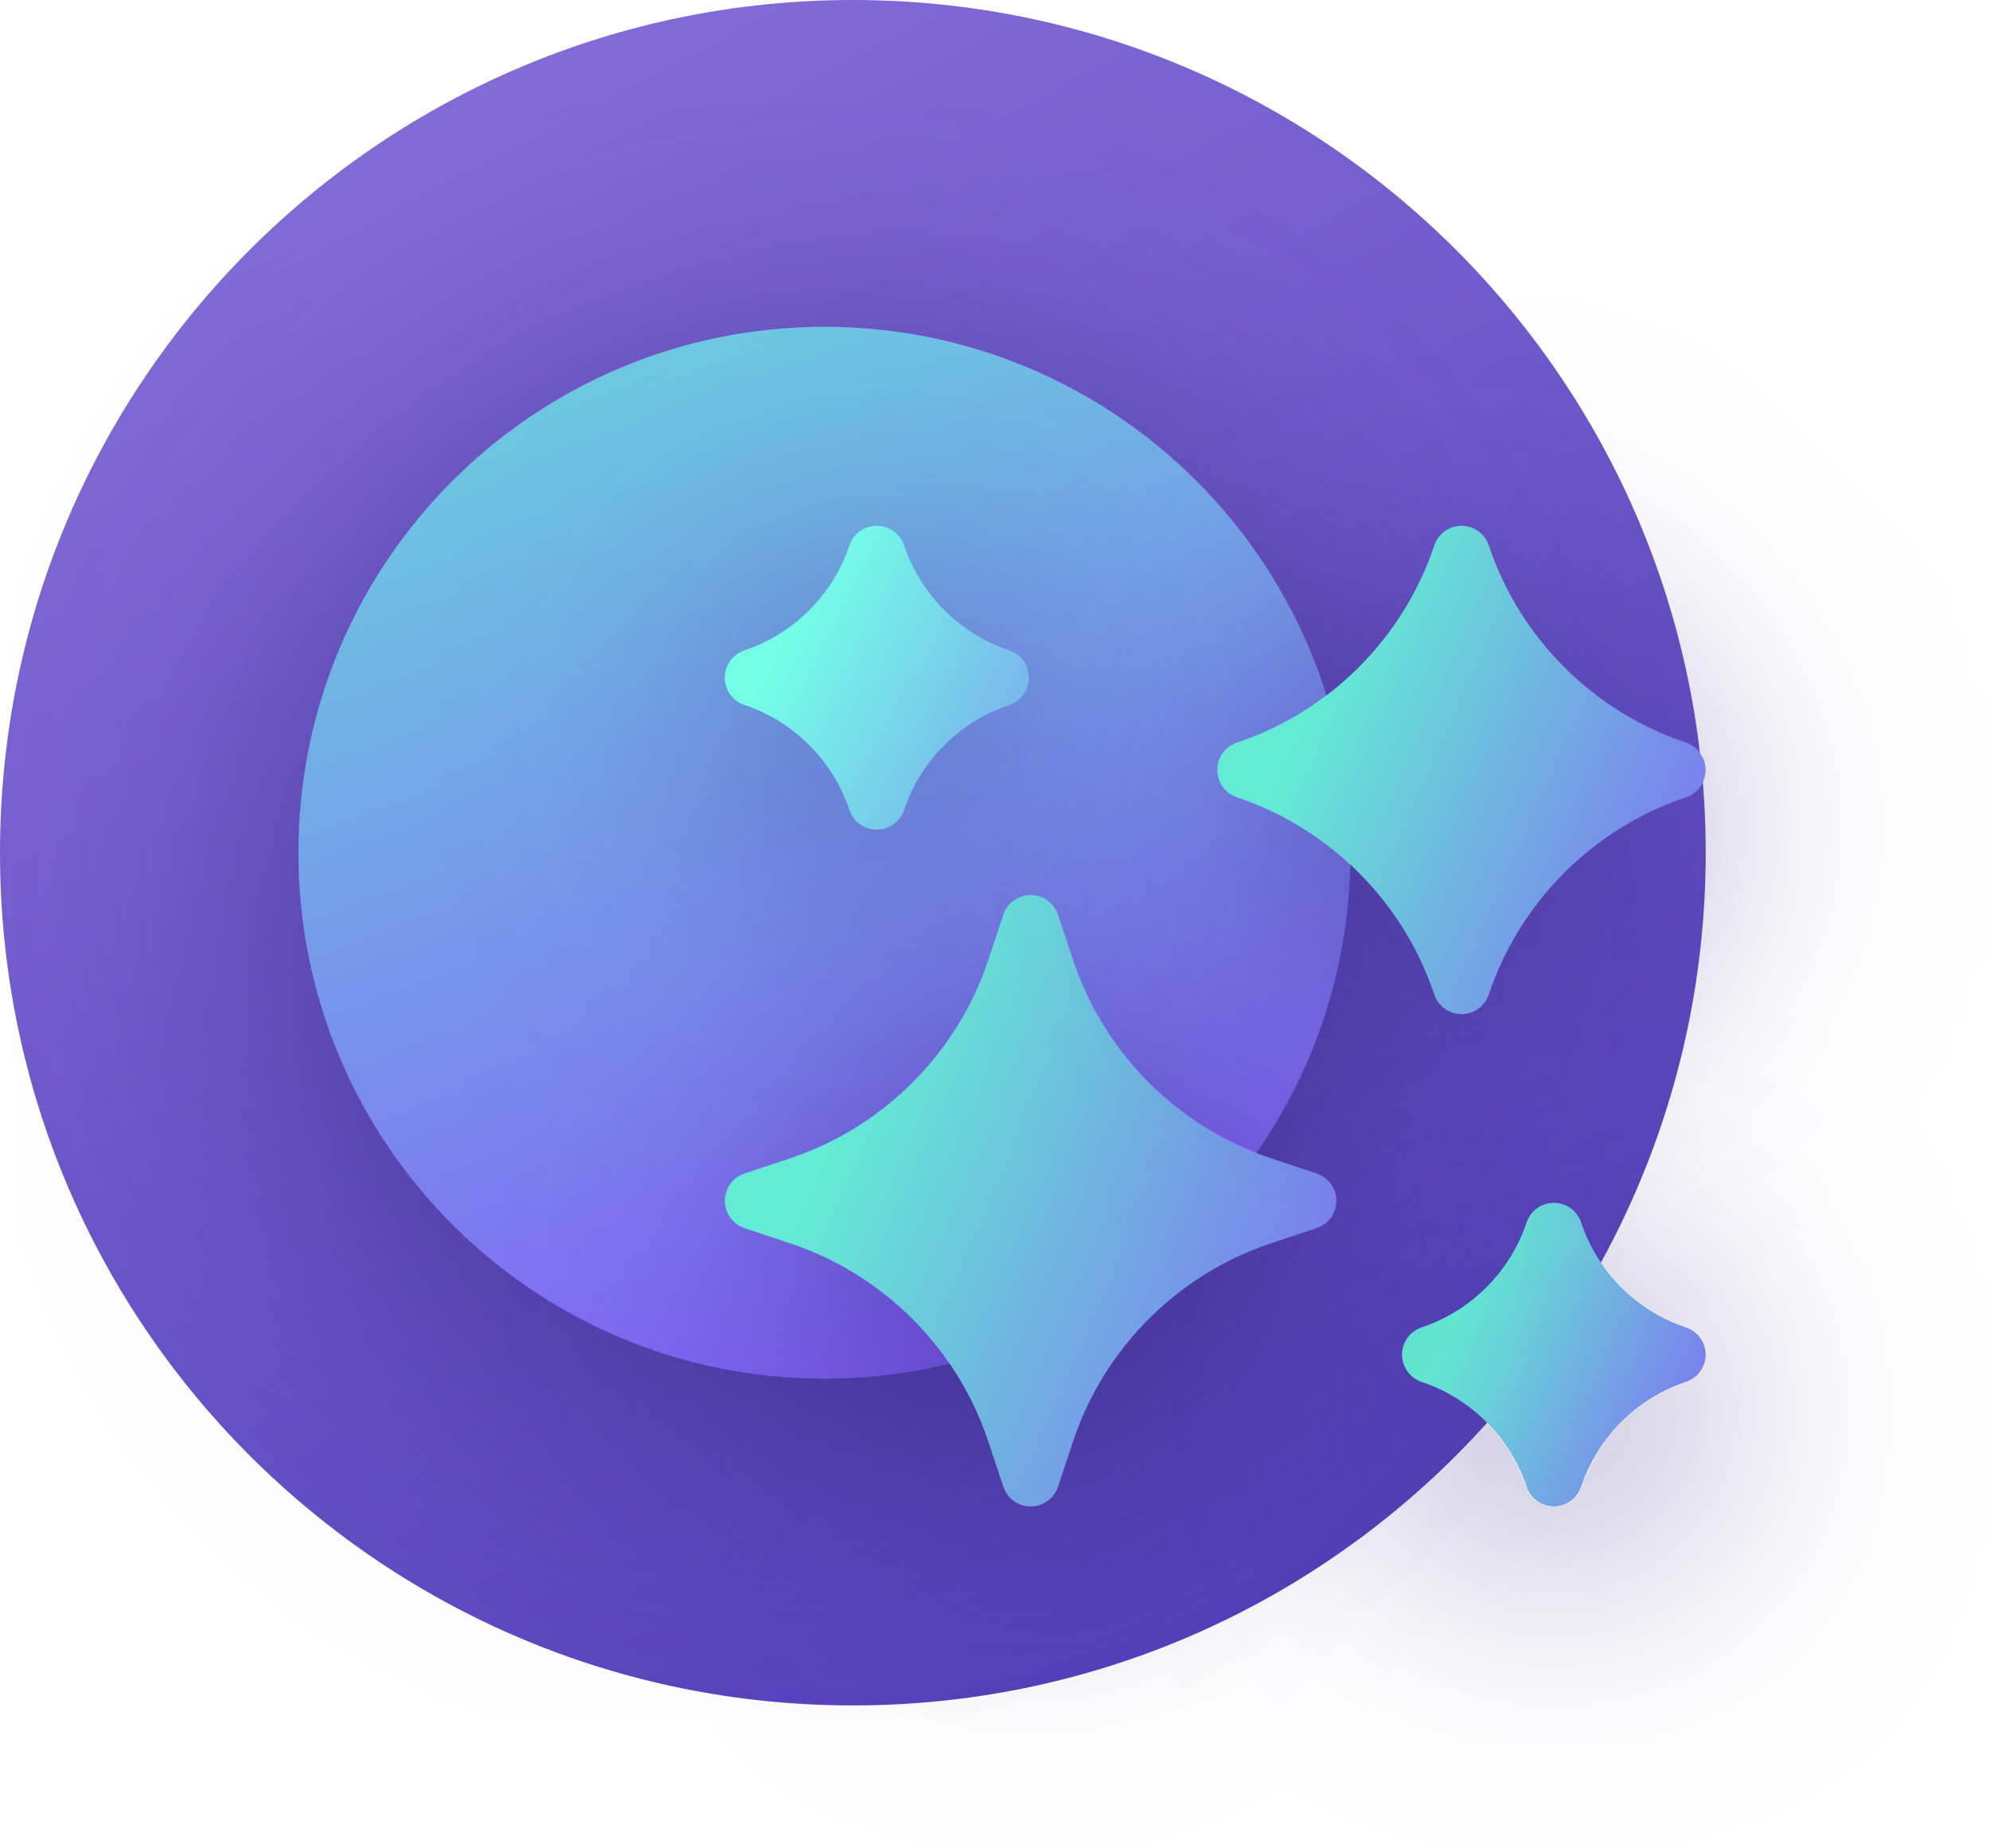
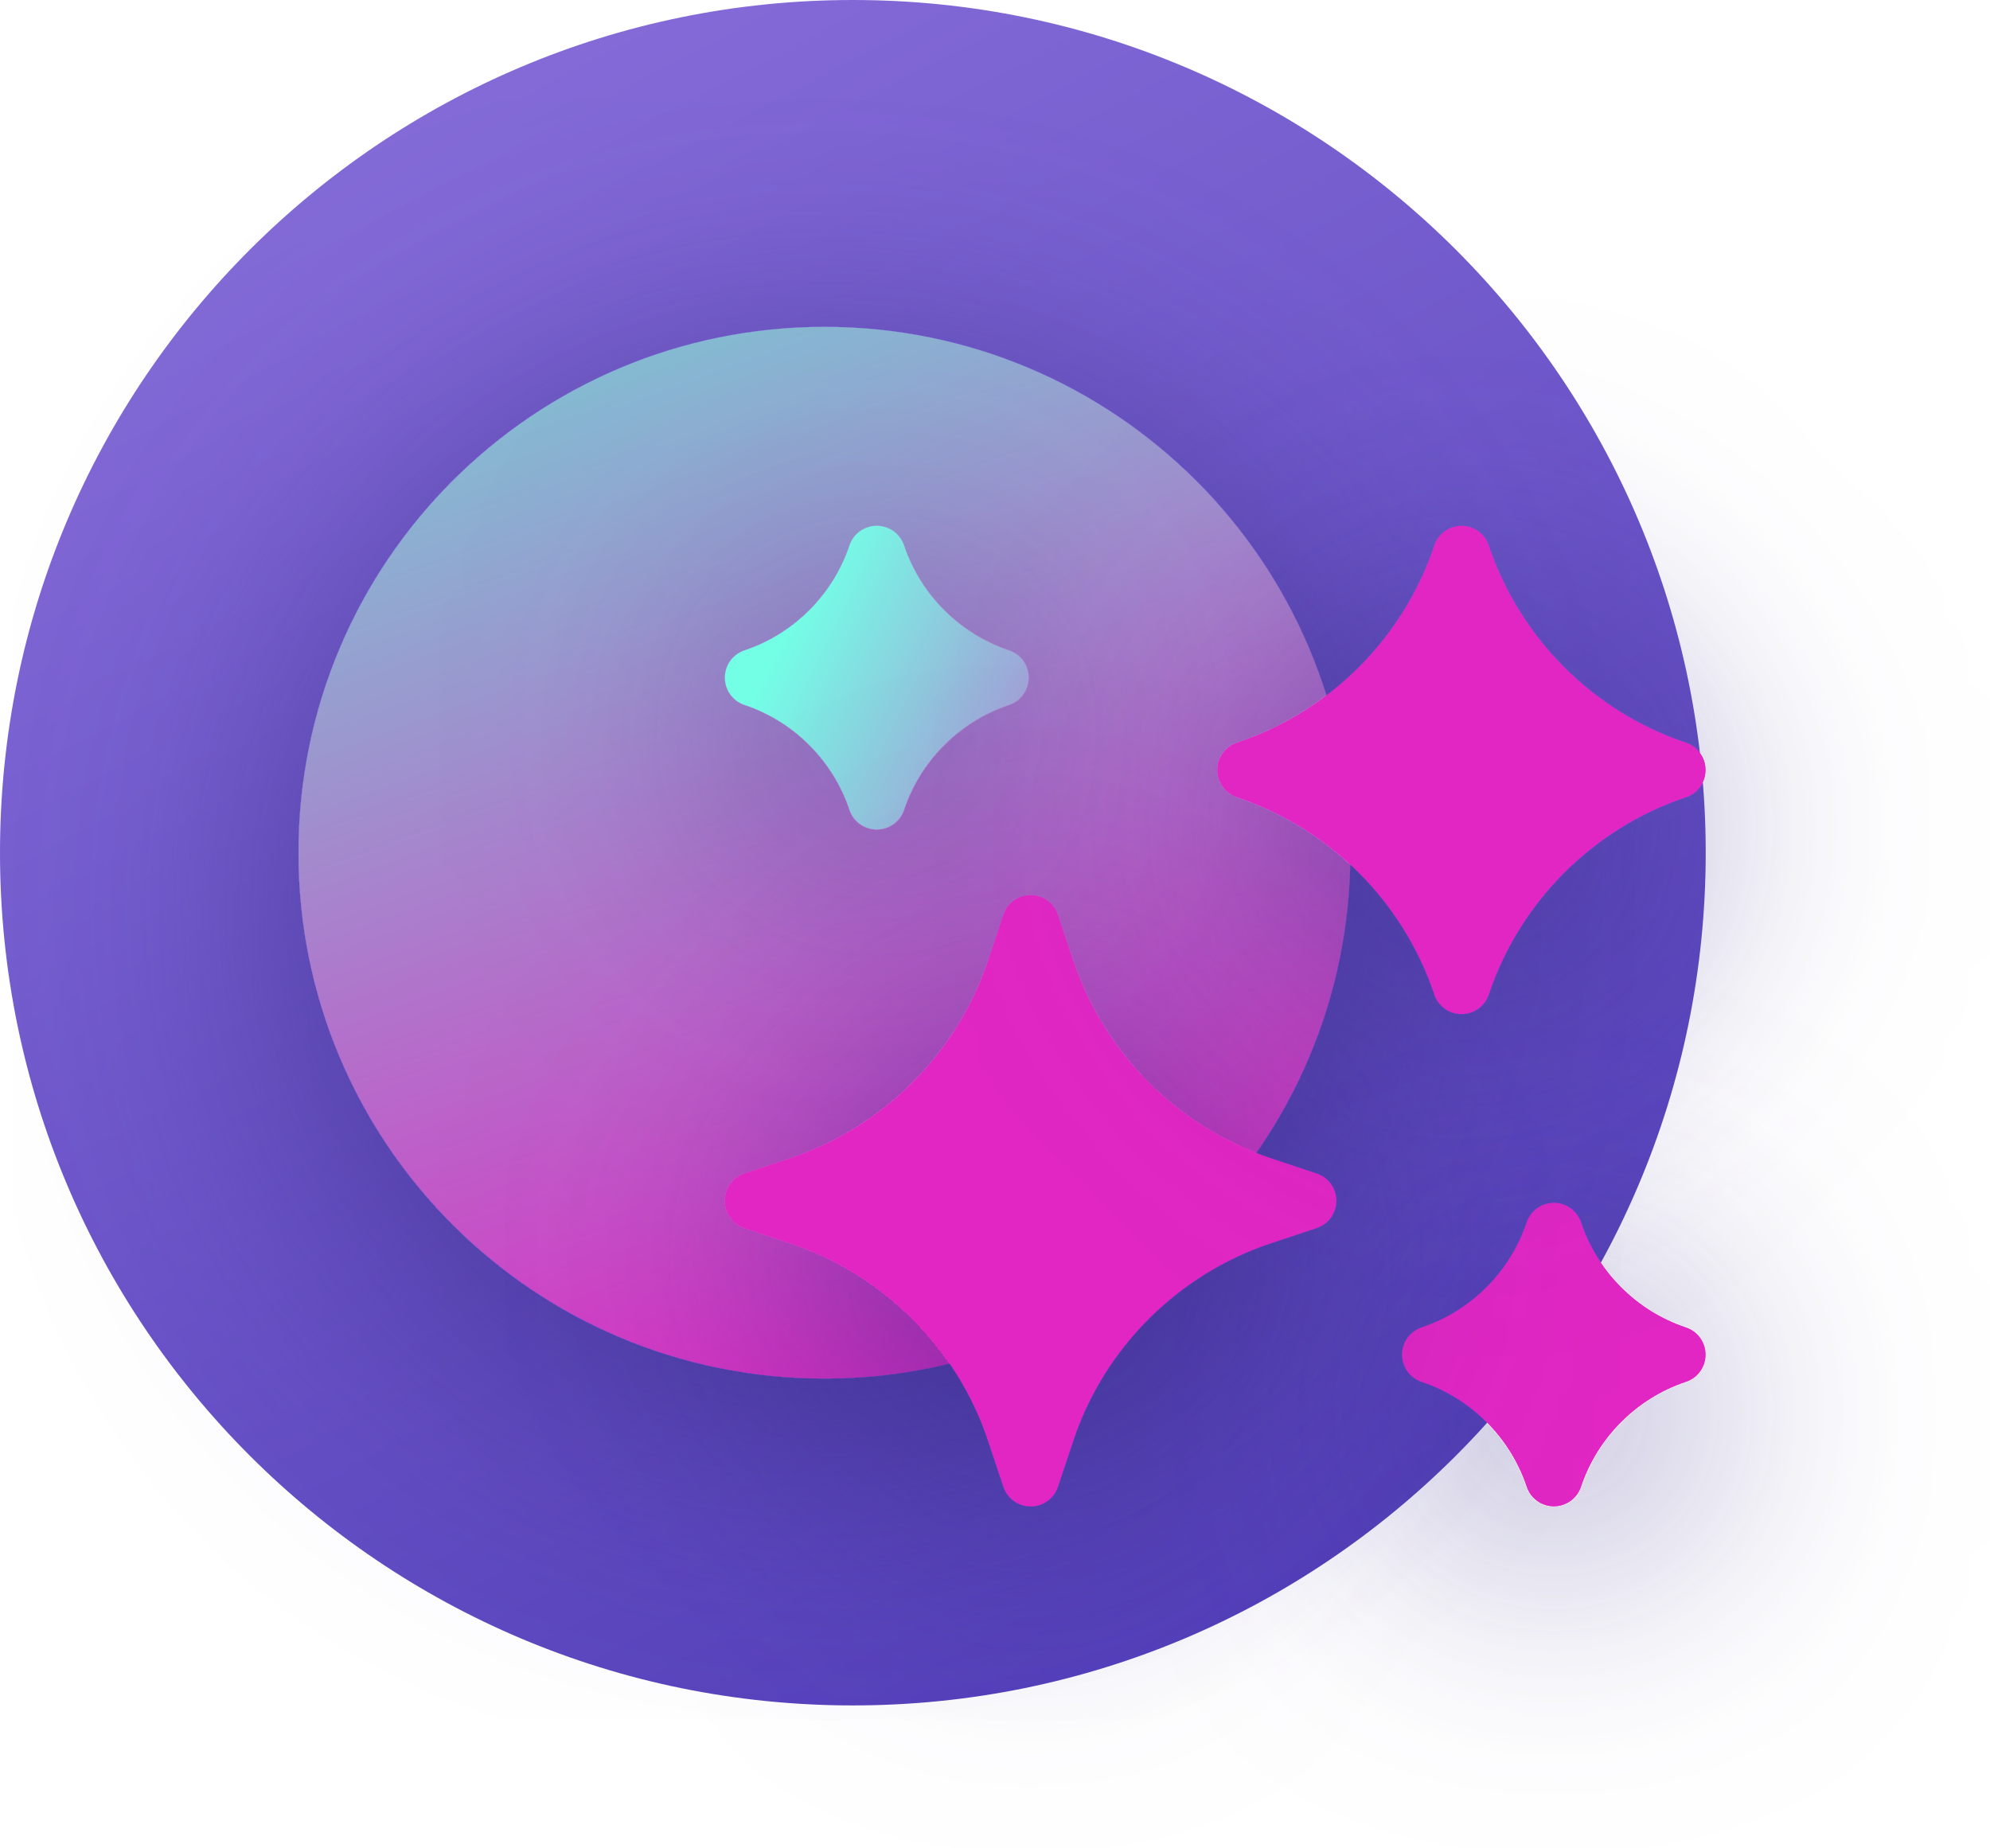
<svg xmlns="http://www.w3.org/2000/svg" width="140" height="130" viewBox="0 0 140 130" fill="none">
  <circle cx="60" cy="60" r="60" fill="url(#paint0_linear_913_6406)" />
  <g filter="url(#filter0_d_913_6406)">
    <circle cx="58" cy="60" r="37" fill="url(#paint1_linear_913_6406)" />
  </g>
  <g filter="url(#filter1_d_913_6406)">
    <path d="M52.424 49.614C55.854 50.772 58.586 53.502 59.747 56.931C59.999 57.76 60.77 58.364 61.682 58.364C62.59 58.364 63.358 57.765 63.613 56.94C64.772 53.51 67.502 50.778 70.93 49.617C71.76 49.365 72.364 48.594 72.364 47.682C72.364 46.774 71.765 46.006 70.94 45.751C67.51 44.592 64.778 41.862 63.617 38.433C63.365 37.604 62.594 37 61.682 37C60.774 37 60.005 37.599 59.751 38.424C58.592 41.854 55.862 44.586 52.433 45.747C51.604 45.999 51 46.77 51 47.682C51 48.59 51.599 49.358 52.424 49.614Z" fill="url(#paint2_linear_913_6406)" />
  </g>
  <g filter="url(#filter2_d_913_6406)">
    <path d="M118.576 93.386C115.145 92.228 112.413 89.498 111.252 86.069C111 85.24 110.229 84.636 109.318 84.636C108.409 84.636 107.641 85.235 107.386 86.06C106.228 89.49 103.498 92.222 100.069 93.383C99.239 93.635 98.636 94.406 98.636 95.318C98.636 96.226 99.235 96.994 100.06 97.249C103.49 98.408 106.222 101.138 107.383 104.566C107.635 105.396 108.406 106 109.318 106C110.226 106 110.994 105.401 111.249 104.576C112.407 101.146 115.137 98.414 118.566 97.252C119.396 97.001 119.999 96.23 119.999 95.318C119.999 94.41 119.4 93.641 118.576 93.386Z" fill="url(#paint3_linear_913_6406)" />
  </g>
  <g filter="url(#filter3_d_913_6406)">
    <path d="M92.635 82.574C92.635 82.574 91.275 82.12 89.386 81.491C82.869 79.319 77.681 74.131 75.509 67.615C74.88 65.725 74.426 64.365 74.426 64.365C74.151 63.539 73.378 62.983 72.508 62.983C71.638 62.983 70.866 63.539 70.591 64.365C70.591 64.365 70.137 65.725 69.508 67.614C67.336 74.131 62.148 79.319 55.632 81.491C53.742 82.12 52.382 82.574 52.382 82.574C51.557 82.849 51 83.622 51 84.492C51 85.362 51.557 86.134 52.382 86.409C52.382 86.409 53.742 86.863 55.631 87.492C62.148 89.664 67.336 94.852 69.508 101.368C70.137 103.258 70.591 104.618 70.591 104.618C70.866 105.443 71.638 106 72.508 106H72.509C73.379 106 74.151 105.443 74.426 104.618C74.426 104.618 74.88 103.258 75.509 101.369C77.681 94.852 82.869 89.664 89.386 87.492C91.275 86.863 92.635 86.409 92.635 86.409C93.461 86.134 94.017 85.362 94.017 84.492C94.017 83.621 93.461 82.849 92.635 82.574Z" fill="url(#paint4_linear_913_6406)" />
  </g>
  <g filter="url(#filter4_d_913_6406)">
    <path d="M102.822 71.355C103.731 71.355 104.5 70.755 104.754 69.93C106.929 63.45 112.086 58.291 118.565 56.113C119.395 55.862 120 55.09 120 54.178C120 53.269 119.4 52.5 118.574 52.246C112.095 50.071 106.935 44.913 104.758 38.435C104.506 37.605 103.735 37 102.822 37C101.913 37 101.145 37.6 100.89 38.426C98.715 44.905 93.558 50.064 87.08 52.242C86.249 52.493 85.644 53.265 85.644 54.178C85.644 55.086 86.245 55.855 87.07 56.11C93.549 58.284 98.708 63.441 100.886 69.919C101.137 70.75 101.909 71.355 102.822 71.355Z" fill="url(#paint5_linear_913_6406)" />
  </g>
  <defs>
    <filter id="filter0_d_913_6406" x="1" y="7" width="114" height="114" filterUnits="userSpaceOnUse" color-interpolation-filters="sRGB">
      <feFlood flood-opacity="0" result="BackgroundImageFix" />
      <feColorMatrix in="SourceAlpha" type="matrix" values="0 0 0 0 0 0 0 0 0 0 0 0 0 0 0 0 0 0 127 0" result="hardAlpha" />
      <feOffset dy="4" />
      <feGaussianBlur stdDeviation="10" />
      <feComposite in2="hardAlpha" operator="out" />
      <feColorMatrix type="matrix" values="0 0 0 0 0.229 0 0 0 0 0.178 0 0 0 0 0.542 0 0 0 0.7 0" />
      <feBlend mode="normal" in2="BackgroundImageFix" result="effect1_dropShadow_913_6406" />
      <feBlend mode="normal" in="SourceGraphic" in2="effect1_dropShadow_913_6406" result="shape" />
    </filter>
    <filter id="filter1_d_913_6406" x="31" y="21" width="61.363" height="61.364" filterUnits="userSpaceOnUse" color-interpolation-filters="sRGB">
      <feFlood flood-opacity="0" result="BackgroundImageFix" />
      <feColorMatrix in="SourceAlpha" type="matrix" values="0 0 0 0 0 0 0 0 0 0 0 0 0 0 0 0 0 0 127 0" result="hardAlpha" />
      <feOffset dy="4" />
      <feGaussianBlur stdDeviation="10" />
      <feComposite in2="hardAlpha" operator="out" />
      <feColorMatrix type="matrix" values="0 0 0 0 0.229 0 0 0 0 0.178 0 0 0 0 0.542 0 0 0 0.7 0" />
      <feBlend mode="normal" in2="BackgroundImageFix" result="effect1_dropShadow_913_6406" />
      <feBlend mode="normal" in="SourceGraphic" in2="effect1_dropShadow_913_6406" result="shape" />
    </filter>
    <filter id="filter2_d_913_6406" x="78.636" y="68.636" width="61.363" height="61.364" filterUnits="userSpaceOnUse" color-interpolation-filters="sRGB">
      <feFlood flood-opacity="0" result="BackgroundImageFix" />
      <feColorMatrix in="SourceAlpha" type="matrix" values="0 0 0 0 0 0 0 0 0 0 0 0 0 0 0 0 0 0 127 0" result="hardAlpha" />
      <feOffset dy="4" />
      <feGaussianBlur stdDeviation="10" />
      <feComposite in2="hardAlpha" operator="out" />
      <feColorMatrix type="matrix" values="0 0 0 0 0.229 0 0 0 0 0.178 0 0 0 0 0.542 0 0 0 0.7 0" />
      <feBlend mode="normal" in2="BackgroundImageFix" result="effect1_dropShadow_913_6406" />
      <feBlend mode="normal" in="SourceGraphic" in2="effect1_dropShadow_913_6406" result="shape" />
    </filter>
    <filter id="filter3_d_913_6406" x="31" y="46.983" width="83.018" height="83.017" filterUnits="userSpaceOnUse" color-interpolation-filters="sRGB">
      <feFlood flood-opacity="0" result="BackgroundImageFix" />
      <feColorMatrix in="SourceAlpha" type="matrix" values="0 0 0 0 0 0 0 0 0 0 0 0 0 0 0 0 0 0 127 0" result="hardAlpha" />
      <feOffset dy="4" />
      <feGaussianBlur stdDeviation="10" />
      <feComposite in2="hardAlpha" operator="out" />
      <feColorMatrix type="matrix" values="0 0 0 0 0.229 0 0 0 0 0.178 0 0 0 0 0.542 0 0 0 0.7 0" />
      <feBlend mode="normal" in2="BackgroundImageFix" result="effect1_dropShadow_913_6406" />
      <feBlend mode="normal" in="SourceGraphic" in2="effect1_dropShadow_913_6406" result="shape" />
    </filter>
    <filter id="filter4_d_913_6406" x="65.644" y="21" width="74.356" height="74.355" filterUnits="userSpaceOnUse" color-interpolation-filters="sRGB">
      <feFlood flood-opacity="0" result="BackgroundImageFix" />
      <feColorMatrix in="SourceAlpha" type="matrix" values="0 0 0 0 0 0 0 0 0 0 0 0 0 0 0 0 0 0 127 0" result="hardAlpha" />
      <feOffset dy="4" />
      <feGaussianBlur stdDeviation="10" />
      <feComposite in2="hardAlpha" operator="out" />
      <feColorMatrix type="matrix" values="0 0 0 0 0.229 0 0 0 0 0.178 0 0 0 0 0.542 0 0 0 0.7 0" />
      <feBlend mode="normal" in2="BackgroundImageFix" result="effect1_dropShadow_913_6406" />
      <feBlend mode="normal" in="SourceGraphic" in2="effect1_dropShadow_913_6406" result="shape" />
    </filter>
    <linearGradient id="paint0_linear_913_6406" x1="8.535" y1="-24.991" x2="108.007" y2="163.944" gradientUnits="userSpaceOnUse">
      <stop stop-color="#9378E1" />
      <stop offset="1" stop-color="#3F2DAD" />
    </linearGradient>
    <linearGradient id="paint1_linear_913_6406" x1="11.976" y1="7.207" x2="47.825" y2="105.25" gradientUnits="userSpaceOnUse">
      <stop stop-color="#63F2D8" />
-       <stop offset="1" stop-color="#835AF7" />
+       <stop offset="1" stop-color="#E126C3" />
    </linearGradient>
    <linearGradient id="paint2_linear_913_6406" x1="55.201" y1="44.411" x2="91.528" y2="62.585" gradientUnits="userSpaceOnUse">
      <stop stop-color="#73FFE6" />
-       <stop offset="1" stop-color="#835AF7" />
+       <stop offset="1" stop-color="#E126C3" />
    </linearGradient>
    <linearGradient id="paint3_linear_913_6406" x1="102.837" y1="92.047" x2="124.183" y2="101.567" gradientUnits="userSpaceOnUse">
-       <stop stop-color="#63ECD3" />
-       <stop offset="1" stop-color="#835AF7" />
+       <stop stop-color="#E126C3" />
+       <stop offset="1" stop-color="#E126C3" />
    </linearGradient>
    <linearGradient id="paint4_linear_913_6406" x1="59.459" y1="77.906" x2="102.441" y2="97.074" gradientUnits="userSpaceOnUse">
-       <stop stop-color="#63ECD3" />
-       <stop offset="1" stop-color="#835AF7" />
+       <stop stop-color="#E126C3" />
+       <stop offset="1" stop-color="#E126C3" />
    </linearGradient>
    <linearGradient id="paint5_linear_913_6406" x1="92.4" y1="48.918" x2="126.727" y2="64.227" gradientUnits="userSpaceOnUse">
-       <stop stop-color="#63ECD3" />
-       <stop offset="1" stop-color="#835AF7" />
+       <stop stop-color="#E126C3" />
+       <stop offset="1" stop-color="#E126C3" />
    </linearGradient>
  </defs>
</svg>
